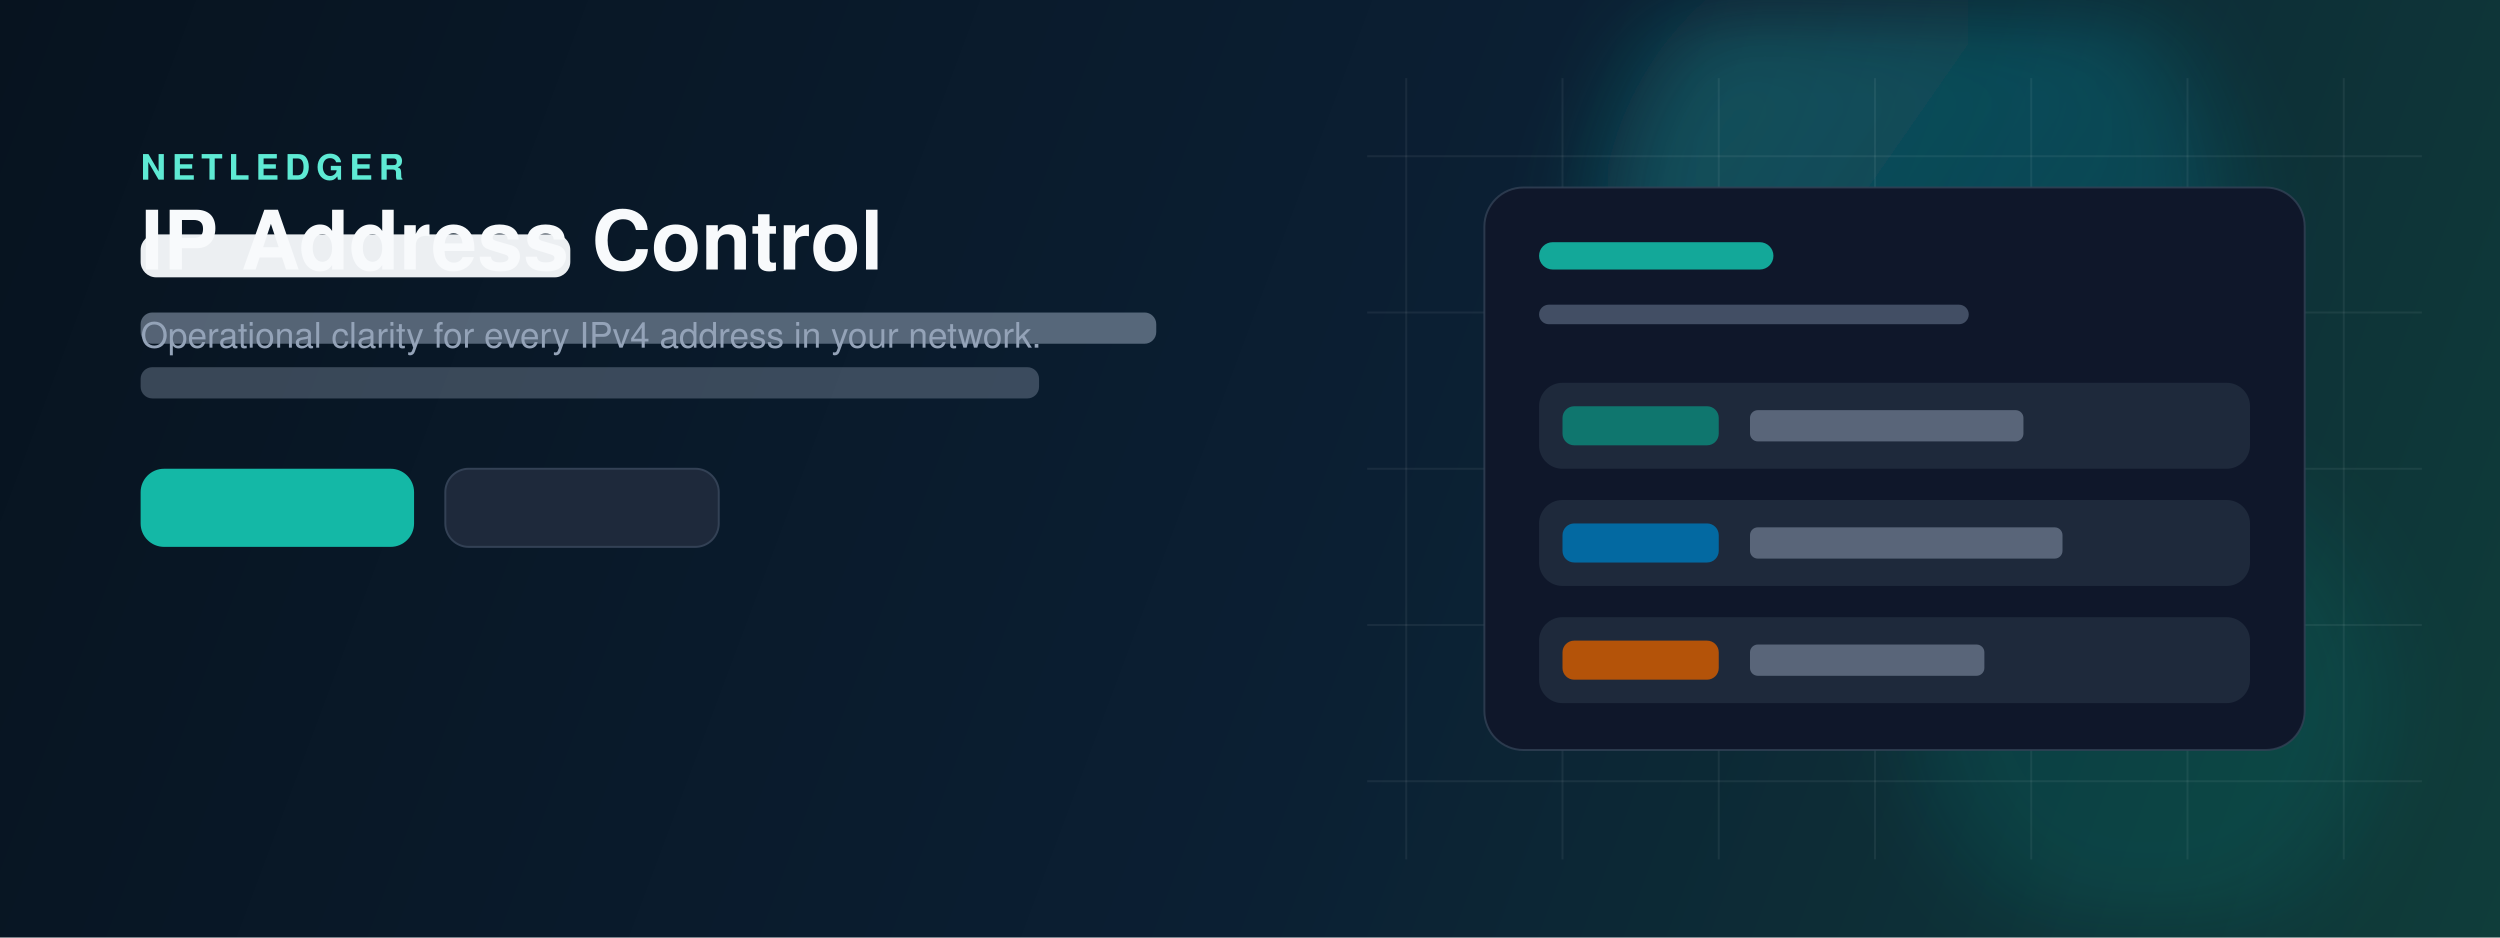
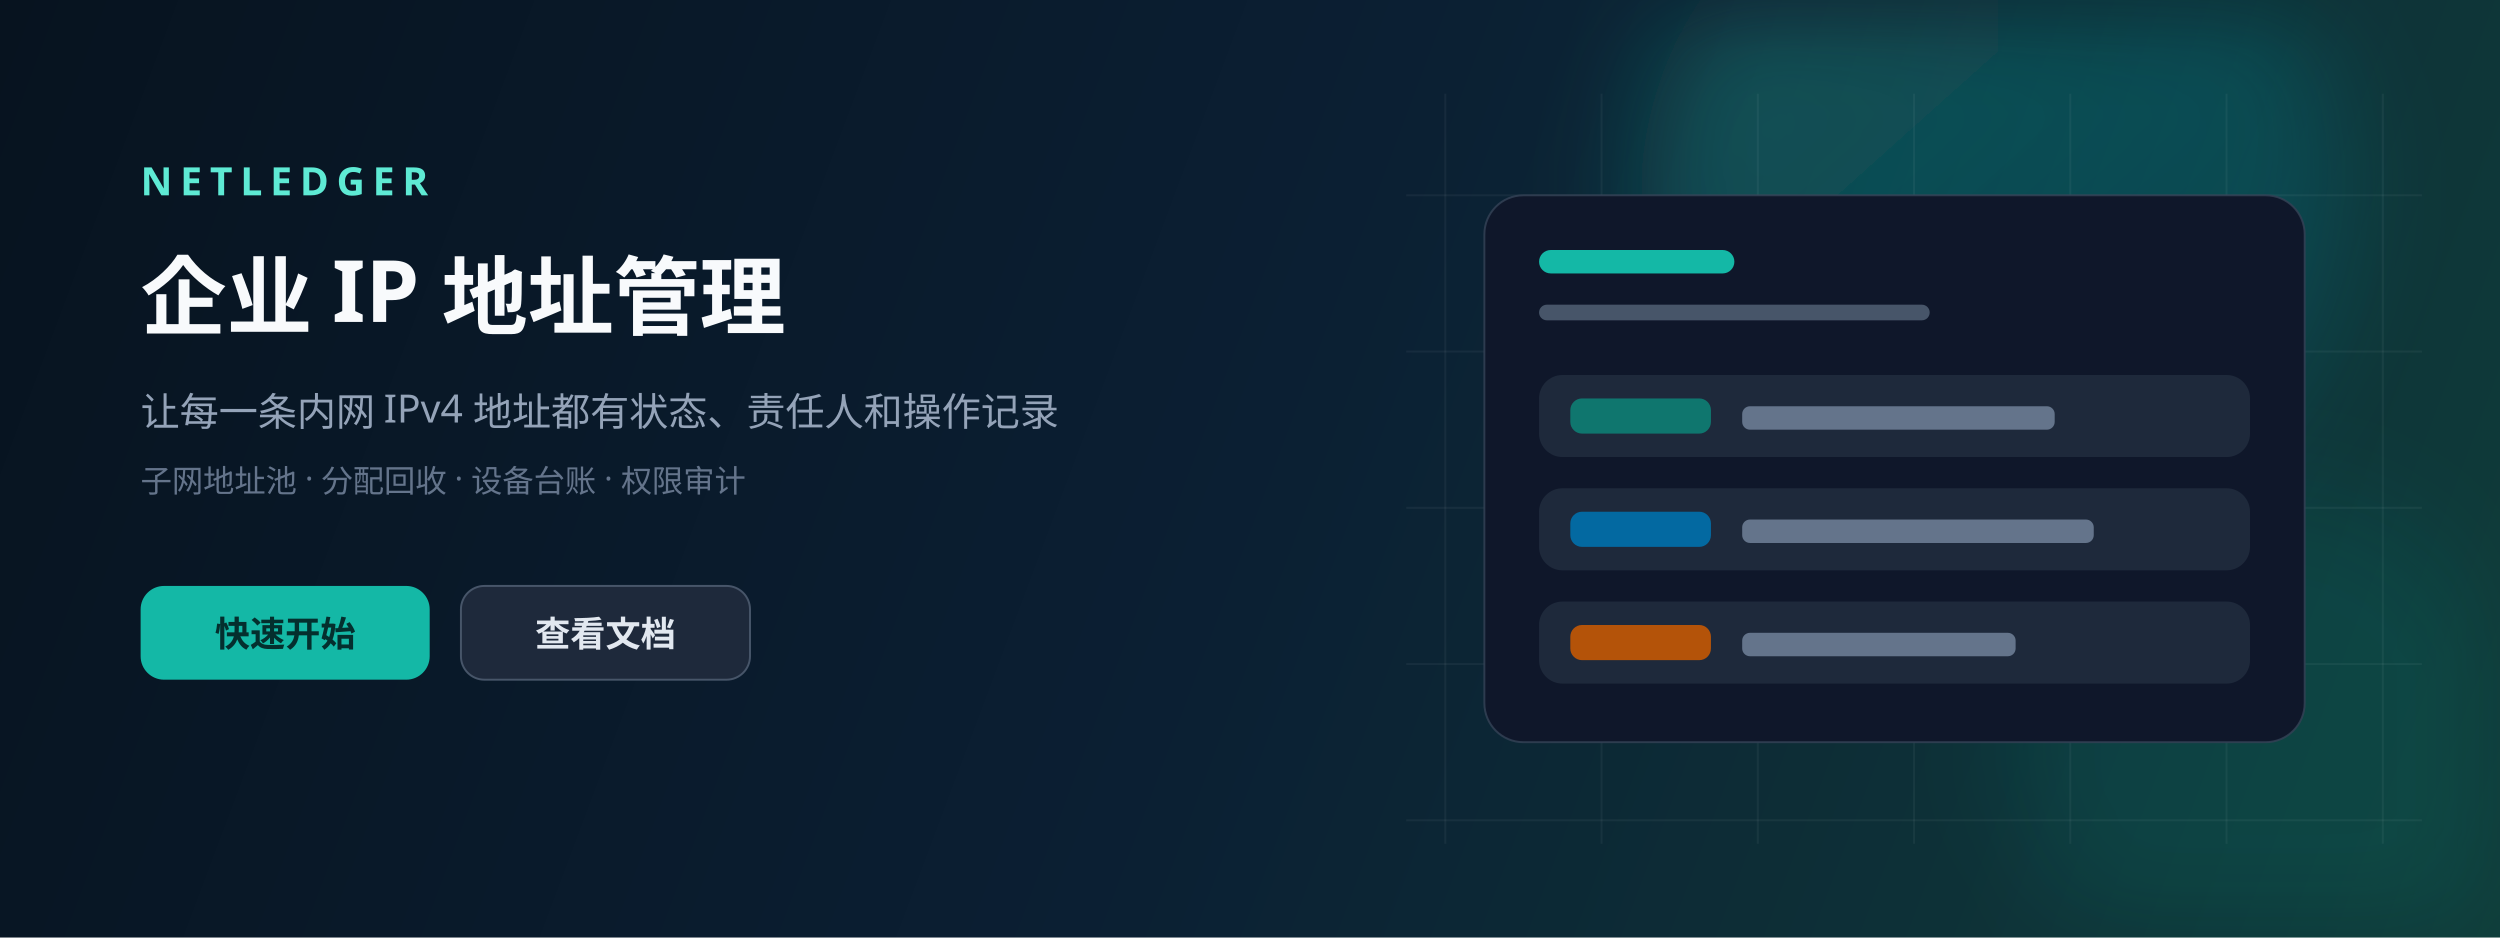
- <svg xmlns="http://www.w3.org/2000/svg" width="1280" height="480" viewBox="0 0 1280 480" fill="none" role="img">
+ <svg xmlns="http://www.w3.org/2000/svg" width="1280" height="480" viewBox="0 0 1280 480" fill="none" role="img" aria-label="NetLedger 企业IP地址管理">
  <defs>
    <linearGradient id="bg" x1="0" y1="0" x2="1280" y2="480" gradientUnits="userSpaceOnUse">
      <stop stop-color="#07131F" />
-       <stop offset="0.55" stop-color="#0B1F33" />
+       <stop offset="0.5" stop-color="#0B1F33" />
      <stop offset="1" stop-color="#0F3D3A" />
    </linearGradient>
-     <linearGradient id="accent" x1="720" y1="80" x2="1180" y2="400" gradientUnits="userSpaceOnUse">
-       <stop stop-color="#14B8A6" stop-opacity="0.35" />
-       <stop offset="1" stop-color="#0EA5E9" stop-opacity="0.08" />
+     <linearGradient id="glow" x1="900" y1="40" x2="1240" y2="420" gradientUnits="userSpaceOnUse">
+       <stop stop-color="#14B8A6" stop-opacity="0.28" />
+       <stop offset="1" stop-color="#0EA5E9" stop-opacity="0.06" />
    </linearGradient>
-     <filter id="soft" x="-20%" y="-20%" width="140%" height="140%">
-       <feGaussianBlur stdDeviation="24" />
+     <filter id="blur" x="-30%" y="-30%" width="160%" height="160%">
+       <feGaussianBlur stdDeviation="28" />
    </filter>
  </defs>
  <rect width="1280" height="480" fill="url(#bg)" />
-   <circle cx="980" cy="120" r="160" fill="url(#accent)" filter="url(#soft)" />
-   <circle cx="1100" cy="360" r="120" fill="#14B8A6" fill-opacity="0.12" filter="url(#soft)" />
-   <g stroke="#FFFFFF" stroke-opacity="0.06">
-     <path d="M720 40v400M800 40v400M880 40v400M960 40v400M1040 40v400M1120 40v400M1200 40v400" />
-     <path d="M700 80h540M700 160h540M700 240h540M700 320h540M700 400h540" />
+   <circle cx="1020" cy="100" r="180" fill="url(#glow)" filter="url(#blur)" />
+   <circle cx="1160" cy="380" r="130" fill="#14B8A6" fill-opacity="0.1" filter="url(#blur)" />
+   <g stroke="#FFFFFF" stroke-opacity="0.05">
+     <path d="M740 48v384M820 48v384M900 48v384M980 48v384M1060 48v384M1140 48v384M1220 48v384" />
+     <path d="M720 100h520M720 180h520M720 260h520M720 340h520M720 420h520" />
  </g>
-   <rect x="760" y="96" width="420" height="288" rx="20" fill="#0F172A" stroke="#334155" stroke-opacity="0.8" />
-   <rect x="788" y="124" width="120" height="14" rx="7" fill="#14B8A6" fill-opacity="0.9" />
-   <rect x="788" y="156" width="220" height="10" rx="5" fill="#64748B" fill-opacity="0.6" />
-   <rect x="788" y="196" width="364" height="44" rx="12" fill="#1E293B" />
-   <rect x="800" y="208" width="80" height="20" rx="6" fill="#0F766E" />
-   <rect x="896" y="210" width="140" height="16" rx="4" fill="#94A3B8" fill-opacity="0.5" />
-   <rect x="788" y="256" width="364" height="44" rx="12" fill="#1E293B" />
-   <rect x="800" y="268" width="80" height="20" rx="6" fill="#0369A1" />
-   <rect x="896" y="270" width="160" height="16" rx="4" fill="#94A3B8" fill-opacity="0.5" />
-   <rect x="788" y="316" width="364" height="44" rx="12" fill="#1E293B" />
-   <rect x="800" y="328" width="80" height="20" rx="6" fill="#B45309" />
-   <rect x="896" y="330" width="120" height="16" rx="4" fill="#94A3B8" fill-opacity="0.5" />
-   <rect x="72" y="120" width="220" height="22" rx="8" fill="#F8FAFC" fill-opacity="0.95" />
-   <rect x="72" y="160" width="520" height="16" rx="6" fill="#94A3B8" fill-opacity="0.55" />
-   <rect x="72" y="188" width="460" height="16" rx="6" fill="#94A3B8" fill-opacity="0.35" />
-   <rect x="72" y="240" width="140" height="40" rx="12" fill="#14B8A6" />
-   <rect x="228" y="240" width="140" height="40" rx="12" fill="#1E293B" stroke="#334155" />
-   <text x="72" y="92" fill="#5EEAD4" font-family="Segoe UI, Helvetica, Arial, sans-serif" font-size="18" font-weight="600" letter-spacing="3">NETLEDGER</text>
-   <text x="72" y="138" fill="#F8FAFC" font-family="Segoe UI, Helvetica, Arial, sans-serif" font-size="42" font-weight="700">IP Address Control</text>
-   <text x="72" y="178" fill="#94A3B8" font-family="Segoe UI, Helvetica, Arial, sans-serif" font-size="18">Operational clarity for every IPv4 address in your network.</text>
+   <rect x="760" y="100" width="420" height="280" rx="20" fill="#0F172A" stroke="#334155" stroke-opacity="0.85" />
+   <rect x="788" y="128" width="100" height="12" rx="6" fill="#14B8A6" />
+   <rect x="788" y="156" width="200" height="8" rx="4" fill="#475569" />
+   <rect x="788" y="192" width="364" height="42" rx="12" fill="#1E293B" />
+   <rect x="804" y="204" width="72" height="18" rx="6" fill="#0F766E" />
+   <rect x="892" y="208" width="160" height="12" rx="4" fill="#64748B" />
+   <rect x="788" y="250" width="364" height="42" rx="12" fill="#1E293B" />
+   <rect x="804" y="262" width="72" height="18" rx="6" fill="#0369A1" />
+   <rect x="892" y="266" width="180" height="12" rx="4" fill="#64748B" />
+   <rect x="788" y="308" width="364" height="42" rx="12" fill="#1E293B" />
+   <rect x="804" y="320" width="72" height="18" rx="6" fill="#B45309" />
+   <rect x="892" y="324" width="140" height="12" rx="4" fill="#64748B" />
+   <text x="72" y="100" fill="#5EEAD4" font-family="Microsoft YaHei, PingFang SC, Noto Sans SC, Segoe UI, sans-serif" font-size="20" font-weight="600" letter-spacing="4">NETLEDGER</text>
+   <text x="72" y="168" fill="#F8FAFC" font-family="Microsoft YaHei, PingFang SC, Noto Sans SC, Segoe UI, sans-serif" font-size="44" font-weight="700">企业 IP 地址管理</text>
+   <text x="72" y="218" fill="#94A3B8" font-family="Microsoft YaHei, PingFang SC, Noto Sans SC, Segoe UI, sans-serif" font-size="20">让每一条内网 IPv4 地址都有状态、责任人和操作记录</text>
+   <text x="72" y="252" fill="#64748B" font-family="Microsoft YaHei, PingFang SC, Noto Sans SC, Segoe UI, sans-serif" font-size="16">子网地址池 · 分配回收 · 设备台账 · 权限审计</text>
+   <rect x="72" y="300" width="148" height="48" rx="12" fill="#14B8A6" />
+   <text x="146" y="331" text-anchor="middle" fill="#042F2E" font-family="Microsoft YaHei, PingFang SC, Noto Sans SC, Segoe UI, sans-serif" font-size="18" font-weight="700">快速开始</text>
+   <rect x="236" y="300" width="148" height="48" rx="12" fill="#1E293B" stroke="#475569" />
+   <text x="310" y="331" text-anchor="middle" fill="#E2E8F0" font-family="Microsoft YaHei, PingFang SC, Noto Sans SC, Segoe UI, sans-serif" font-size="18" font-weight="600">查看文档</text>
</svg>
